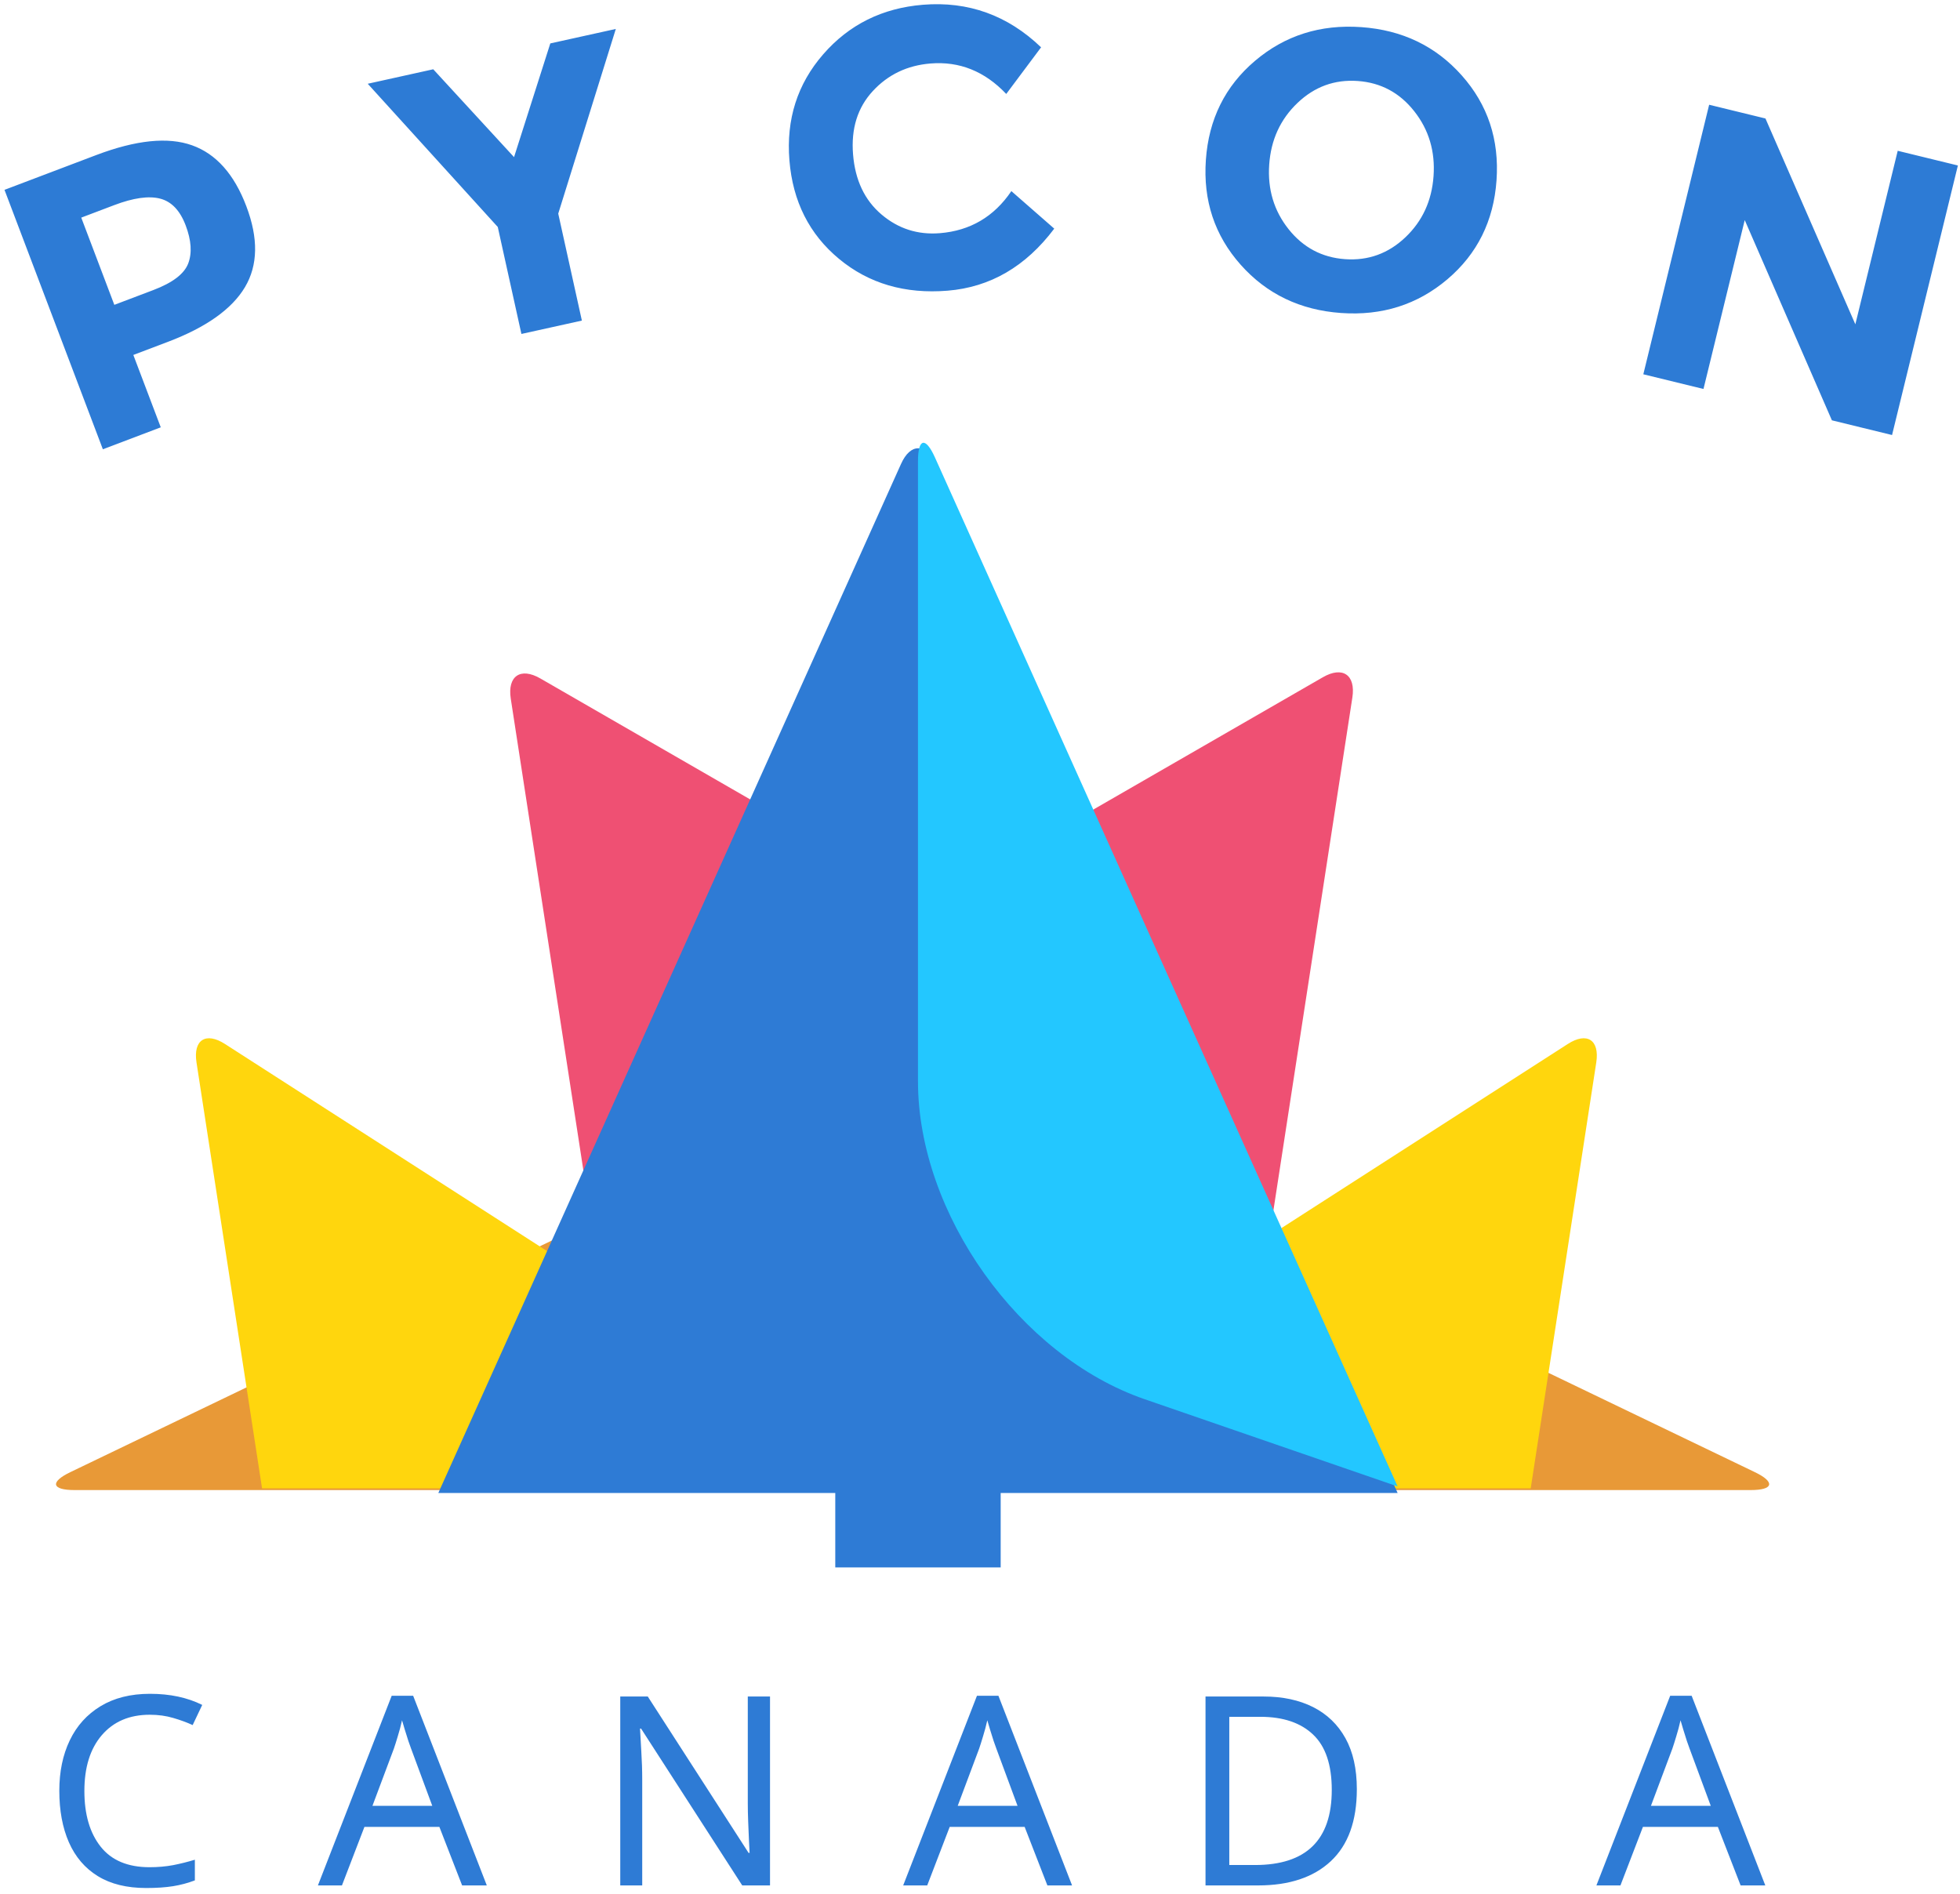
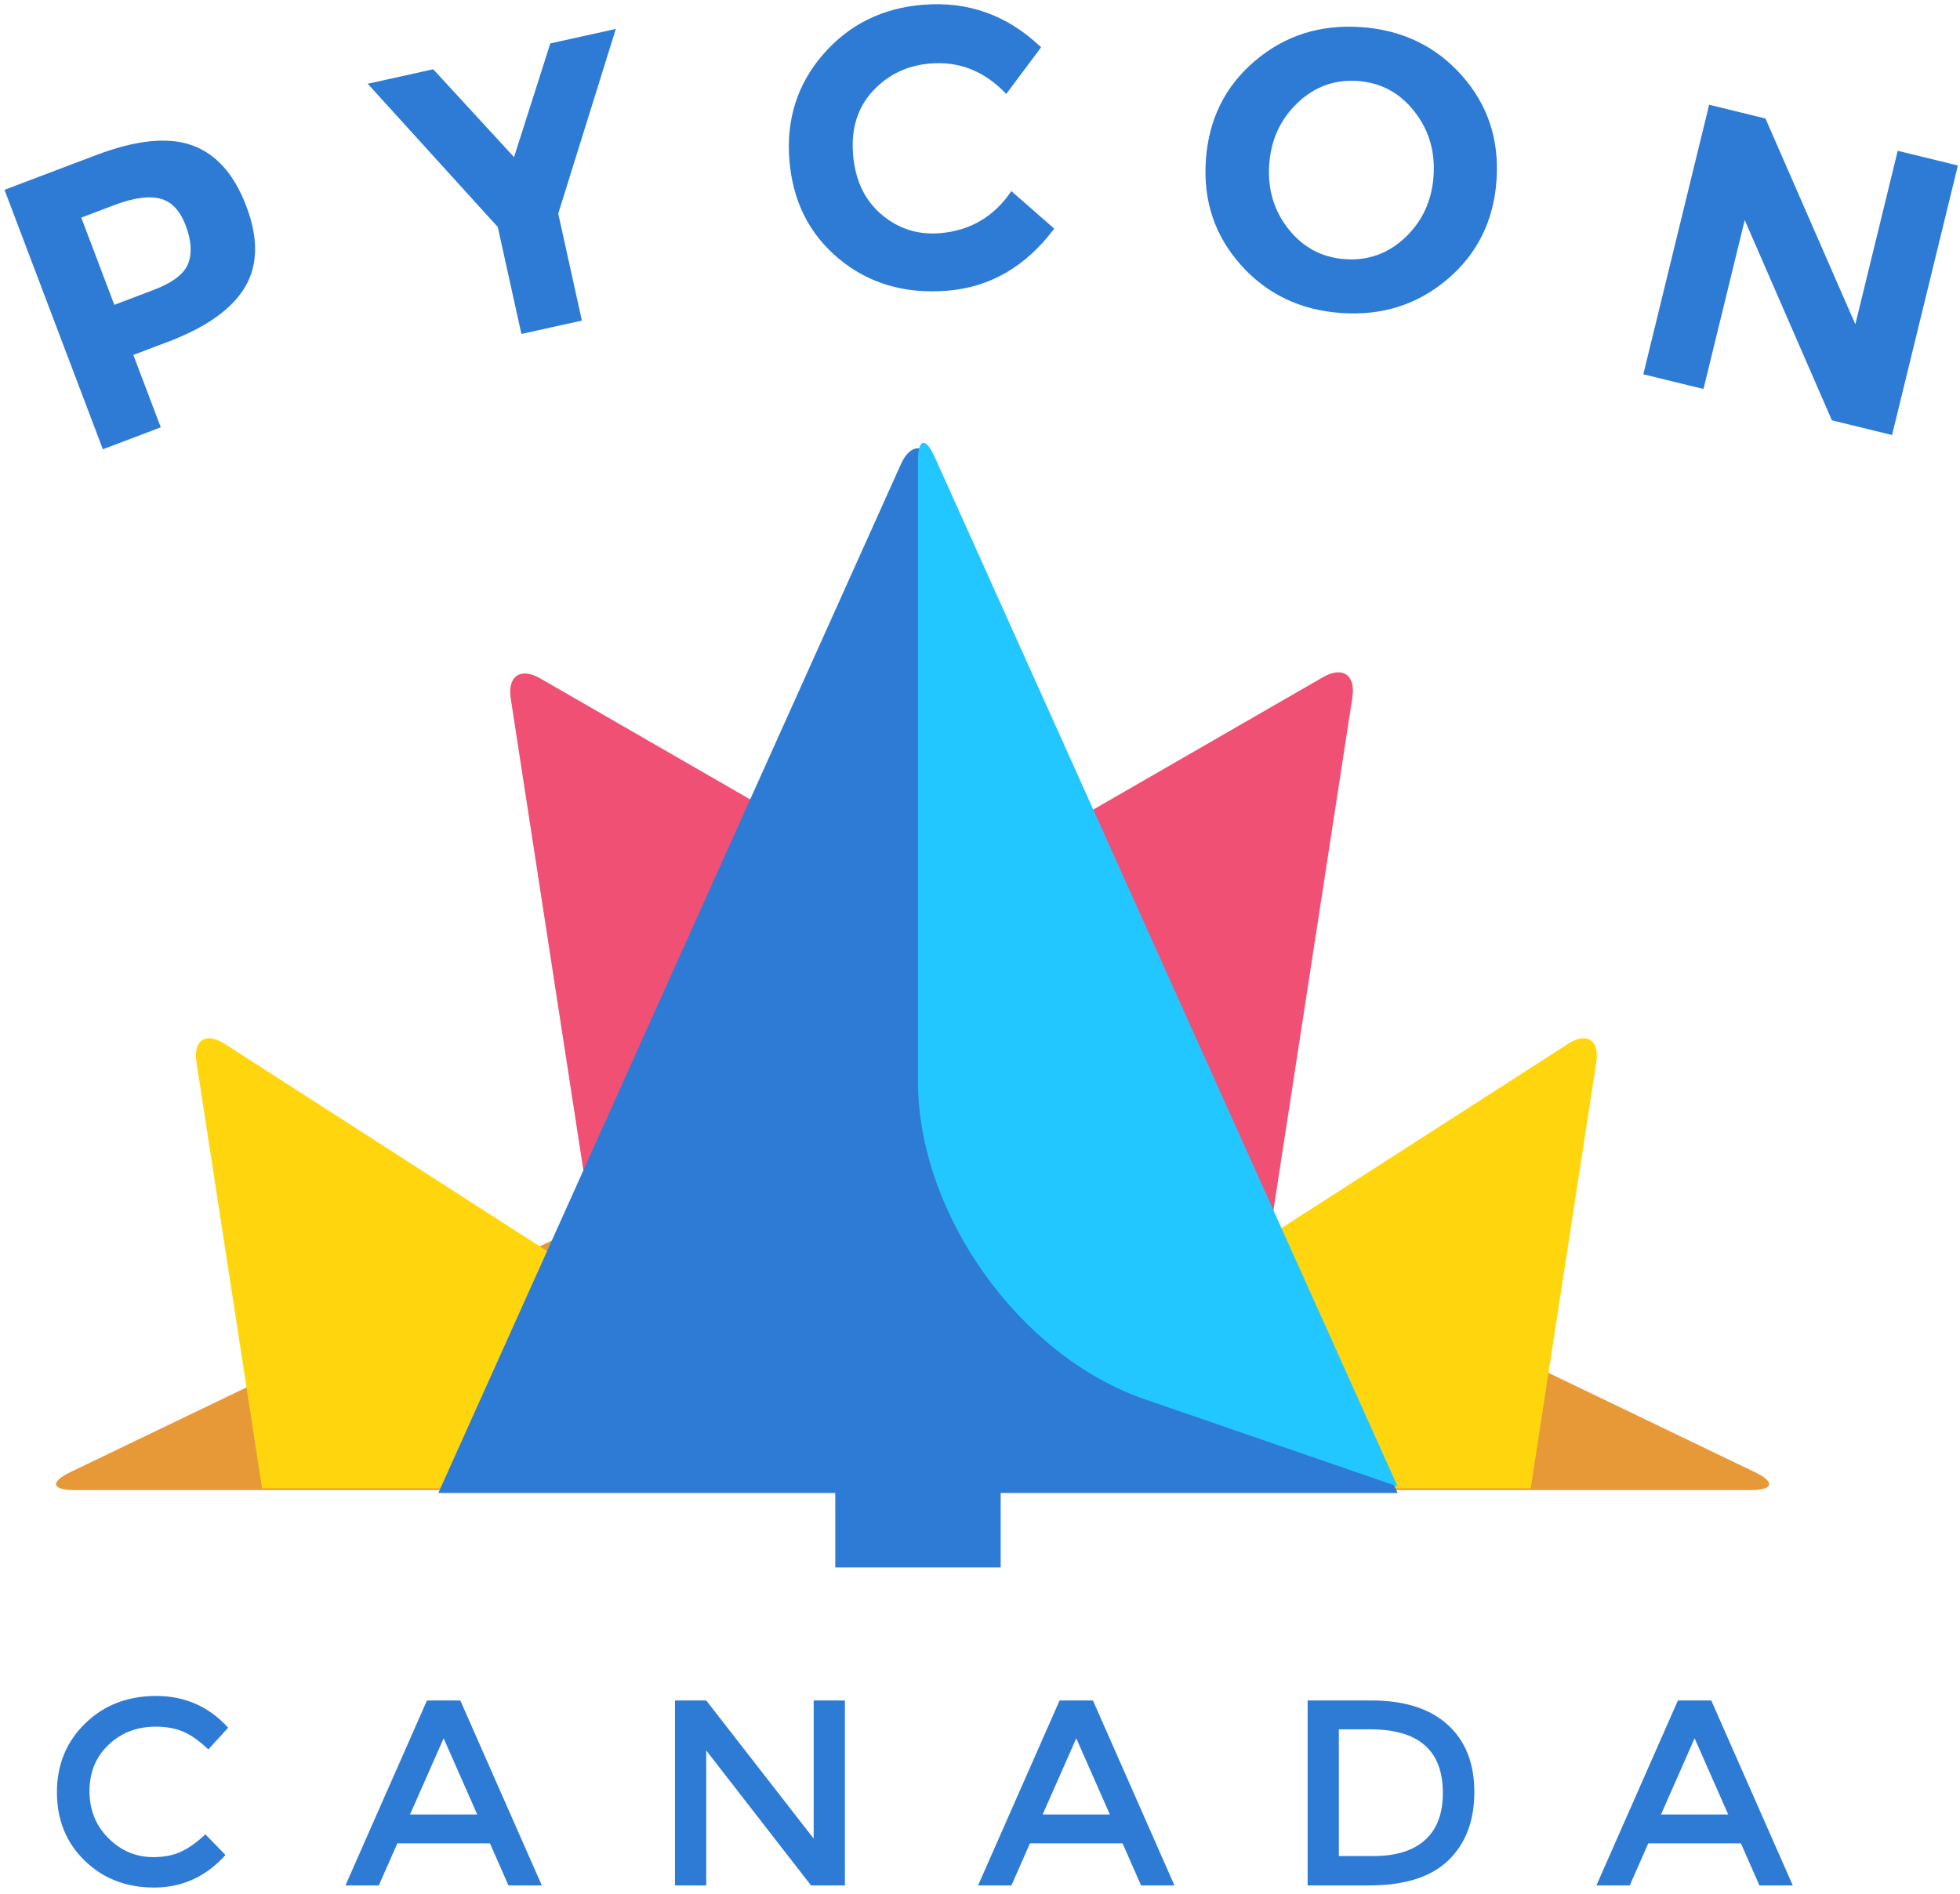
<svg xmlns="http://www.w3.org/2000/svg" width="237px" height="229px" viewBox="0 0 237 229" version="1.1">
  <defs />
  <g id="Logo" stroke="none" stroke-width="1" fill="none" fill-rule="evenodd">
    <g id="Group-2" transform="translate(0, -2)">
-       <text id="CANADA-Copy-17" font-family="Montserrat-Regular, Montserrat" font-size="32" font-weight="normal" letter-spacing="13" fill="#2E7BD5">
-         <tspan x="5.22" y="230">CANAD</tspan>
-         <tspan x="193.036" y="230">A</tspan>
-       </text>
+       <path d="M18.532,226.576 C19.833,226.576 20.953,226.357 21.892,225.92 C22.831,225.483 23.812,224.784 24.836,223.824 L27.268,226.32 C24.9,228.944 22.025,230.256 18.644,230.256 C15.263,230.256 12.457,229.168 10.228,226.992 C7.999,224.816 6.884,222.064 6.884,218.736 C6.884,215.408 8.02,212.635 10.292,210.416 C12.564,208.197 15.433,207.088 18.9,207.088 C22.367,207.088 25.263,208.368 27.588,210.928 L25.188,213.552 C24.121,212.528 23.113,211.813 22.164,211.408 C21.215,211.003 20.1,210.8 18.82,210.8 C16.559,210.8 14.66,211.531 13.124,212.992 C11.588,214.453 10.82,216.32 10.82,218.592 C10.82,220.864 11.583,222.763 13.108,224.288 C14.633,225.813 16.441,226.576 18.532,226.576 L18.532,226.576 Z M48.044,224.912 L45.804,230 L41.772,230 L51.628,207.632 L55.66,207.632 L65.516,230 L61.484,230 L59.244,224.912 L48.044,224.912 Z M57.708,221.424 L53.644,212.208 L49.58,221.424 L57.708,221.424 Z M98.388,207.632 L102.164,207.632 L102.164,230 L98.068,230 L85.396,213.68 L85.396,230 L81.62,230 L81.62,207.632 L85.396,207.632 L98.388,224.336 L98.388,207.632 Z M124.54,224.912 L122.3,230 L118.268,230 L128.124,207.632 L132.156,207.632 L142.012,230 L137.98,230 L135.74,224.912 L124.54,224.912 Z M134.204,221.424 L130.14,212.208 L126.076,221.424 L134.204,221.424 Z M175.044,210.56 C177.199,212.512 178.276,215.227 178.276,218.704 C178.276,222.181 177.231,224.933 175.14,226.96 C173.049,228.987 169.849,230 165.54,230 L158.116,230 L158.116,207.632 L165.796,207.632 C169.807,207.632 172.889,208.608 175.044,210.56 L175.044,210.56 Z M174.468,218.8 C174.468,213.68 171.535,211.12 165.668,211.12 L161.892,211.12 L161.892,226.448 L166.084,226.448 C168.793,226.448 170.868,225.803 172.308,224.512 C173.748,223.221 174.468,221.317 174.468,218.8 L174.468,218.8 Z M199.308,224.912 L197.068,230 L193.036,230 L202.892,207.632 L206.924,207.632 L216.78,230 L212.748,230 L210.508,224.912 L199.308,224.912 Z M208.972,221.424 L204.908,212.208 L200.844,221.424 L208.972,221.424 Z" id="CANADA-Copy-17" fill="#2E7BD5" />
      <path d="M23.044,21.234 C25.97,22.219 28.201,24.636 29.738,28.485 C31.274,32.334 31.276,35.597 29.744,38.276 C28.212,40.955 25.143,43.214 20.537,45.053 L16.391,46.708 L19.861,55.401 L12.907,58.177 L0.467,27.017 L11.478,22.621 C16.263,20.711 20.118,20.248 23.044,21.234 L23.044,21.234 Z M22.834,35.531 C23.292,34.262 23.163,32.729 22.445,30.931 C21.727,29.133 20.674,28.072 19.287,27.747 C17.9,27.422 16.062,27.717 13.774,28.63 L9.806,30.214 L13.988,40.69 L18.669,38.821 C20.987,37.896 22.375,36.799 22.834,35.531 L22.834,35.531 Z M70.548,41.607 L63.266,43.35 L60.182,30.466 L44.159,13.424 L52.049,11.535 L62.002,21.986 L66.146,8.161 L74.036,6.273 L67.465,28.723 L70.548,41.607 Z M113.65,30.282 C117.312,29.919 120.162,28.174 122.2,25.046 L127.464,29.493 C124.097,34.136 119.842,36.711 114.699,37.22 C109.556,37.729 105.16,36.524 101.511,33.605 C97.861,30.686 95.792,26.751 95.302,21.799 C94.812,16.848 96.098,12.548 99.162,8.901 C102.226,5.253 106.21,3.187 111.114,2.701 C116.591,2.159 121.383,3.791 125.49,7.597 L121.376,13.31 C118.73,10.614 115.655,9.439 112.152,9.786 C109.35,10.063 107.044,11.215 105.235,13.244 C103.426,15.272 102.675,17.838 102.983,20.943 C103.29,24.048 104.476,26.446 106.541,28.139 C108.605,29.832 110.975,30.546 113.65,30.282 L113.65,30.282 Z M170.739,14.538 C168.933,12.327 166.633,11.148 163.836,11 C161.04,10.852 158.628,11.782 156.599,13.789 C154.57,15.797 153.476,18.294 153.318,21.282 C153.16,24.27 153.984,26.861 155.791,29.056 C157.597,31.25 159.899,32.422 162.695,32.57 C165.491,32.718 167.903,31.796 169.931,29.804 C171.959,27.813 173.052,25.323 173.21,22.335 C173.369,19.347 172.545,16.748 170.739,14.538 L170.739,14.538 Z M162.326,39.087 C157.373,38.825 153.29,36.951 150.078,33.464 C146.866,29.977 145.39,25.773 145.65,20.852 C145.911,15.931 147.822,11.907 151.384,8.778 C154.947,5.65 159.204,4.217 164.158,4.48 C169.111,4.742 173.193,6.616 176.405,10.103 C179.618,13.59 181.093,17.794 180.833,22.715 C180.572,27.636 178.661,31.66 175.099,34.788 C171.536,37.916 167.279,39.349 162.326,39.087 L162.326,39.087 Z M229.275,18.3 L236.58,19.949 L229.19,52.678 L221.886,51.028 L210.925,27 L206.294,47.508 L198.99,45.859 L206.38,13.131 L213.216,14.674 L224.518,39.37 L229.275,18.3 Z" id="PYCON-Copy-15" fill="#2D7BD5" transform="translate(118.5233, 30.38869) scale(-1, -1) rotate(-179) translate(-118.5233, -30.38869) " />
      <g id="Group" transform="translate(4, 53)">
        <rect id="Rectangle-Copy" fill="#2E7BD5" x="97" y="128.544" width="20" height="10" />
        <path d="M57.761,33.489 C57.341,30.758 58.936,29.66 61.332,31.041 L140.287,76.556 L72.455,128.95 L57.761,33.489 Z" id="Triangle-Copy-20" fill="#EF5073" />
        <path d="M134.449,91.544 L208.197,127.024 C210.683,128.221 210.461,129.19 207.692,129.19 L72,129.19 L134.449,91.544 Z" id="Triangle-Copy-21" fill="#E89937" />
        <path d="M62.449,91.544 L136.197,127.024 C138.683,128.221 138.461,129.19 135.692,129.19 L0,129.19 L62.449,91.544 Z" id="Triangle-Copy-22" fill="#E89937" transform="translate(70.34961, 110.3671) scale(-1, 1) translate(-70.34961, -110.3671) " />
        <path d="M19.76,77.478 C19.34,74.753 20.884,73.755 23.204,75.247 L106.778,128.985 L27.688,128.985 L19.76,77.478 Z" id="Triangle-Copy-23" fill="#FFD60D" />
        <path d="M102,128.985 L181.091,128.985 L189.019,77.478 C189.438,74.753 187.894,73.755 185.574,75.247 L102,128.985 Z" id="Triangle-Copy-24" fill="#FFD60D" />
        <path d="M77.345,33.347 C76.925,30.616 78.52,29.519 80.915,30.899 L159.871,76.414 L92.039,128.809 L77.345,33.347 Z" id="Triangle-Copy-25" fill="#EF5073" transform="translate(118.4355, 79.17626) scale(-1, 1) translate(-118.4355, -79.17626) " />
        <path d="M104.953,5.097 C106.083,2.582 107.917,2.583 109.047,5.097 L165,129.544 L49,129.544 L104.953,5.097 Z" id="Triangle-2-Copy-5" fill="#2E7BD5" />
        <path d="M107,4.755 C107,1.992 107.917,1.792 109.047,4.306 L165,128.752 L134.408,118.203 C119.271,112.984 107,95.767 107,79.757 L107,4.755 Z" id="Triangle-2-Copy-4" fill="#23C7FF" />
      </g>
    </g>
  </g>
</svg>
